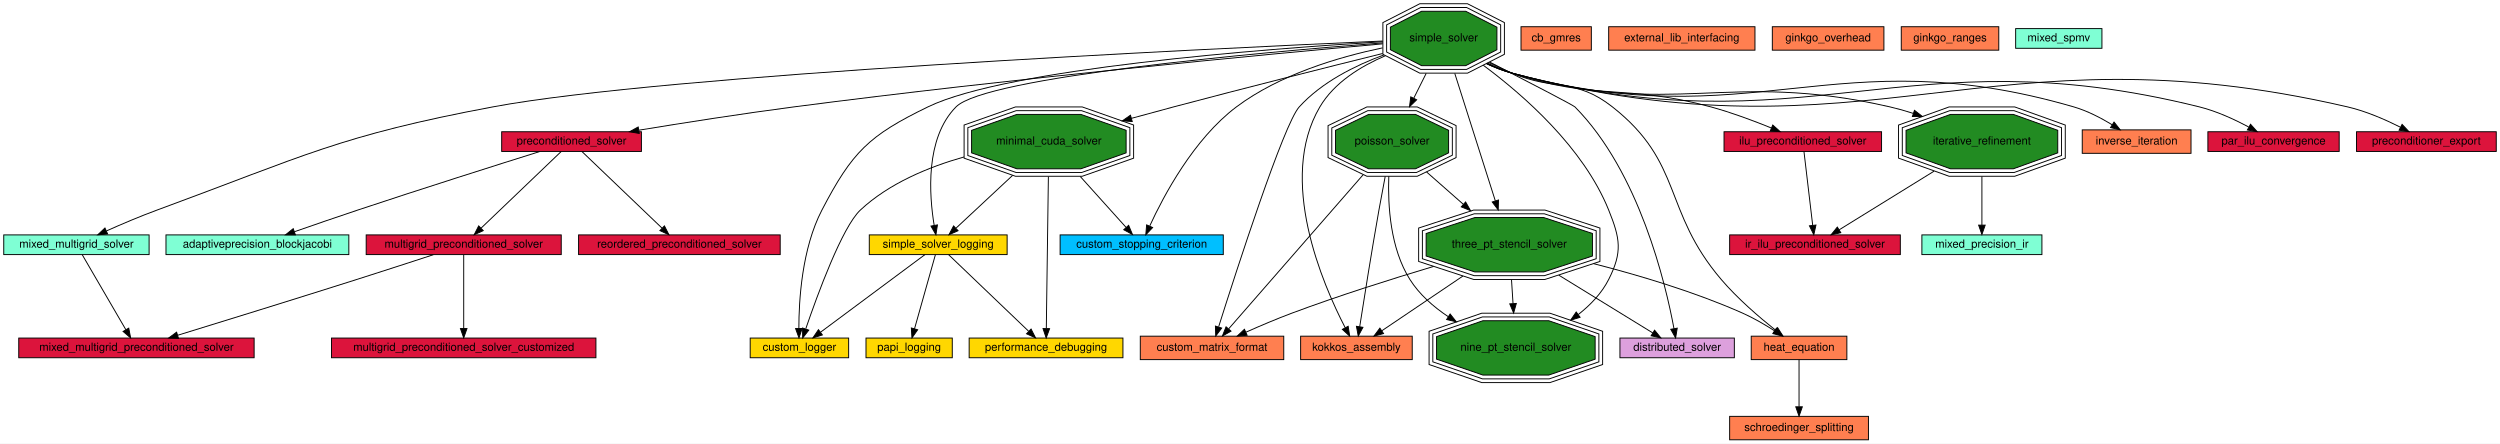
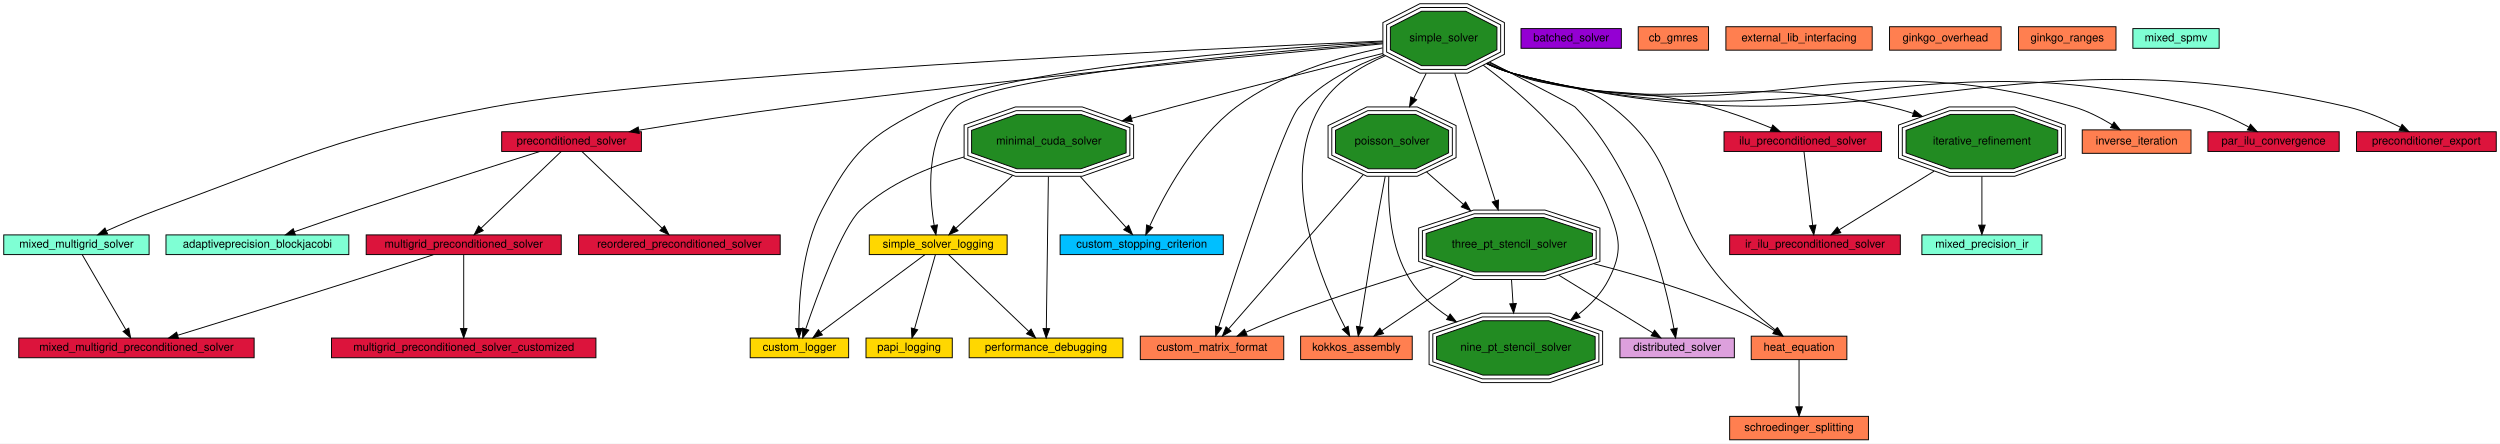
<svg xmlns="http://www.w3.org/2000/svg" xmlns:xlink="http://www.w3.org/1999/xlink" width="2666pt" height="473pt" viewBox="0.00 0.00 2666.00 473.00">
  <g id="graph0" class="graph" transform="scale(1 1) rotate(0) translate(4 469)">
    <polygon fill="#ffffff" stroke="transparent" points="-4,4 -4,-469 2662,-469 2662,4 -4,4" />
    <g id="node1" class="node">
      <g id="a_node1">
        <a xlink:href="adaptiveprecision_blockjacobi.html" target="_top" xlink:title="Use a preconditioner in Ginkgo. Solve a linear system.">
          <polygon fill="#7fffd4" stroke="#000000" points="368,-218.5 173,-218.5 173,-197.5 368,-197.5 368,-218.5" />
          <text text-anchor="middle" x="270.5" y="-204.9" font-family="Helvetica,sans-Serif" font-size="12.00" fill="#000000">adaptiveprecision_blockjacobi</text>
        </a>
      </g>
    </g>
    <g id="node2" class="node">
      <g id="a_node2">
-         <a xlink:href="cb_gmres.html" target="_top" xlink:title="Solve a linear system with CB-GMRES, both with and without compression. Benchmark the solve time and validate the result.">
-           <polygon fill="#ff7f50" stroke="#000000" points="1693,-440.5 1618,-440.5 1618,-415.5 1693,-415.5 1693,-440.5" />
-           <text text-anchor="middle" x="1655.5" y="-424.9" font-family="Helvetica,sans-Serif" font-size="12.00" fill="#000000">cb_gmres</text>
+         <a xlink:href="batched_solver.html" target="_top" xlink:title="Solve a batch of small linear systems using a batched solver.">
+           <polygon fill="#9400d3" stroke="#000000" points="1725,-438.5 1618,-438.5 1618,-417.5 1725,-417.5 1725,-438.5" />
+           <text text-anchor="middle" x="1671.5" y="-424.9" font-family="Helvetica,sans-Serif" font-size="12.00" fill="#000000">batched_solver</text>
        </a>
      </g>
    </g>
    <g id="node3" class="node">
      <g id="a_node3">
+         <a xlink:href="cb_gmres.html" target="_top" xlink:title="Solve a linear system with CB-GMRES, both with and without compression. Benchmark the solve time and validate the result.">
+           <polygon fill="#ff7f50" stroke="#000000" points="1818,-440.5 1743,-440.5 1743,-415.5 1818,-415.5 1818,-440.5" />
+           <text text-anchor="middle" x="1780.5" y="-424.9" font-family="Helvetica,sans-Serif" font-size="12.00" fill="#000000">cb_gmres</text>
+         </a>
+       </g>
+     </g>
+     <g id="node4" class="node">
+       <g id="a_node4">
        <a xlink:href="custom_logger.html" target="_top" xlink:title="Creating a custom logger with Ginkgo">
          <polygon fill="#ffd700" stroke="#000000" points="901,-108.5 796,-108.5 796,-87.5 901,-87.5 901,-108.5" />
          <text text-anchor="middle" x="848.5" y="-94.9" font-family="Helvetica,sans-Serif" font-size="12.00" fill="#000000">custom_logger</text>
        </a>
      </g>
    </g>
-     <g id="node4" class="node">
-       <g id="a_node4">
+     <g id="node5" class="node">
+       <g id="a_node5">
        <a xlink:href="custom_matrix_format.html" target="_top" xlink:title="Create a custom matrix format. Matrix free iterative solve.">
          <polygon fill="#ff7f50" stroke="#000000" points="1365,-110.5 1212,-110.5 1212,-85.5 1365,-85.5 1365,-110.5" />
          <text text-anchor="middle" x="1288.5" y="-94.9" font-family="Helvetica,sans-Serif" font-size="12.00" fill="#000000">custom_matrix_format</text>
        </a>
      </g>
    </g>
-     <g id="node5" class="node">
-       <g id="a_node5">
+     <g id="node6" class="node">
+       <g id="a_node6">
        <a xlink:href="custom_stopping_criterion.html" target="_top" xlink:title="Create a custom stopping criterion.">
          <polygon fill="#00bfff" stroke="#000000" points="1300.5,-218.5 1126.5,-218.5 1126.5,-197.5 1300.5,-197.5 1300.5,-218.5" />
          <text text-anchor="middle" x="1213.5" y="-204.9" font-family="Helvetica,sans-Serif" font-size="12.00" fill="#000000">custom_stopping_criterion</text>
        </a>
      </g>
    </g>
-     <g id="node6" class="node">
-       <g id="a_node6">
+     <g id="node7" class="node">
+       <g id="a_node7">
        <a xlink:href="distributed_solver.html" target="_top" xlink:title="Solves a distributed linear system.">
          <polygon fill="#dda0dd" stroke="#000000" points="1845.5,-108.5 1723.5,-108.5 1723.5,-87.5 1845.5,-87.5 1845.5,-108.5" />
          <text text-anchor="middle" x="1784.5" y="-94.9" font-family="Helvetica,sans-Serif" font-size="12.00" fill="#000000">distributed_solver</text>
        </a>
      </g>
    </g>
-     <g id="node7" class="node">
-       <g id="a_node7">
-         <a xlink:href="external_lib_interfacing.html" target="_top" xlink:title="Interface with an external library.">
-           <polygon fill="#ff7f50" stroke="#000000" points="1867.5,-440.5 1711.5,-440.5 1711.5,-415.5 1867.5,-415.5 1867.5,-440.5" />
-           <text text-anchor="middle" x="1789.5" y="-424.9" font-family="Helvetica,sans-Serif" font-size="12.00" fill="#000000">external_lib_interfacing</text>
-         </a>
-       </g>
-     </g>
    <g id="node8" class="node">
      <g id="a_node8">
-         <a xlink:href="ginkgo_overhead.html" target="_top" xlink:title="Measure ginkgo overhead.">
-           <polygon fill="#ff7f50" stroke="#000000" points="2005,-440.5 1886,-440.5 1886,-415.5 2005,-415.5 2005,-440.5" />
-           <text text-anchor="middle" x="1945.5" y="-424.9" font-family="Helvetica,sans-Serif" font-size="12.00" fill="#000000">ginkgo_overhead</text>
+         <a xlink:href="external_lib_interfacing.html" target="_top" xlink:title="Interface with an external library.">
+           <polygon fill="#ff7f50" stroke="#000000" points="1992.5,-440.5 1836.5,-440.5 1836.5,-415.5 1992.5,-415.5 1992.5,-440.5" />
+           <text text-anchor="middle" x="1914.5" y="-424.9" font-family="Helvetica,sans-Serif" font-size="12.00" fill="#000000">external_lib_interfacing</text>
        </a>
      </g>
    </g>
    <g id="node9" class="node">
      <g id="a_node9">
-         <a xlink:href="ginkgo_ranges.html" target="_top" xlink:title="Use the ranges concept in ginkgo.">
-           <polygon fill="#ff7f50" stroke="#000000" points="2127.5,-440.5 2023.5,-440.5 2023.5,-415.5 2127.5,-415.5 2127.5,-440.5" />
-           <text text-anchor="middle" x="2075.5" y="-424.9" font-family="Helvetica,sans-Serif" font-size="12.00" fill="#000000">ginkgo_ranges</text>
+         <a xlink:href="ginkgo_overhead.html" target="_top" xlink:title="Measure ginkgo overhead.">
+           <polygon fill="#ff7f50" stroke="#000000" points="2130,-440.5 2011,-440.5 2011,-415.5 2130,-415.5 2130,-440.5" />
+           <text text-anchor="middle" x="2070.5" y="-424.9" font-family="Helvetica,sans-Serif" font-size="12.00" fill="#000000">ginkgo_overhead</text>
        </a>
      </g>
    </g>
    <g id="node10" class="node">
      <g id="a_node10">
+         <a xlink:href="ginkgo_ranges.html" target="_top" xlink:title="Use the ranges concept in ginkgo.">
+           <polygon fill="#ff7f50" stroke="#000000" points="2252.5,-440.5 2148.5,-440.5 2148.5,-415.5 2252.5,-415.5 2252.5,-440.5" />
+           <text text-anchor="middle" x="2200.5" y="-424.9" font-family="Helvetica,sans-Serif" font-size="12.00" fill="#000000">ginkgo_ranges</text>
+         </a>
+       </g>
+     </g>
+     <g id="node11" class="node">
+       <g id="a_node11">
        <a xlink:href="heat_equation.html" target="_top" xlink:title="Assemble a 2D finite difference matrix. Use it to build an implicit Euler integrator.">
          <polygon fill="#ff7f50" stroke="#000000" points="1965.5,-110.5 1863.5,-110.5 1863.5,-85.5 1965.5,-85.5 1965.5,-110.5" />
          <text text-anchor="middle" x="1914.5" y="-94.9" font-family="Helvetica,sans-Serif" font-size="12.00" fill="#000000">heat_equation</text>
        </a>
      </g>
    </g>
-     <g id="node31" class="node">
-       <g id="a_node31">
+     <g id="node32" class="node">
+       <g id="a_node32">
        <a xlink:href="schroedinger_splitting.html" target="_top" xlink:title="Build an FFT and iFFT LinOp. Use them to implement a splitting method to solve the Schroedinger equation.">
          <polygon fill="#ff7f50" stroke="#000000" points="1988.5,-25 1840.5,-25 1840.5,0 1988.5,0 1988.5,-25" />
          <text text-anchor="middle" x="1914.5" y="-9.4" font-family="Helvetica,sans-Serif" font-size="12.00" fill="#000000">schroedinger_splitting</text>
        </a>
      </g>
    </g>
    <g id="edge40" class="edge">
      <path fill="none" stroke="#000000" d="M1914.5,-85.384C1914.5,-72.25 1914.5,-51.395 1914.5,-35.351" />
      <polygon fill="#000000" stroke="#000000" points="1918,-35.167 1914.5,-25.168 1911,-35.168 1918,-35.167" />
    </g>
-     <g id="node11" class="node">
-       <g id="a_node11">
+     <g id="node12" class="node">
+       <g id="a_node12">
        <a xlink:href="ilu_preconditioned_solver.html" target="_top" xlink:title="Generate an incomplete factorization. ">
          <polygon fill="#dc143c" stroke="#000000" points="2002.5,-328.5 1834.5,-328.5 1834.5,-307.5 2002.5,-307.5 2002.5,-328.5" />
          <text text-anchor="middle" x="1918.5" y="-314.9" font-family="Helvetica,sans-Serif" font-size="12.00" fill="#000000">ilu_preconditioned_solver</text>
        </a>
      </g>
    </g>
-     <g id="node13" class="node">
-       <g id="a_node13">
+     <g id="node14" class="node">
+       <g id="a_node14">
        <a xlink:href="ir_ilu_preconditioned_solver.html" target="_top" xlink:title="Generate an incomplete factorization.">
          <polygon fill="#dc143c" stroke="#000000" points="2022.5,-218.5 1840.5,-218.5 1840.5,-197.5 2022.5,-197.5 2022.5,-218.5" />
          <text text-anchor="middle" x="1931.5" y="-204.9" font-family="Helvetica,sans-Serif" font-size="12.00" fill="#000000">ir_ilu_preconditioned_solver</text>
        </a>
      </g>
    </g>
    <g id="edge16" class="edge">
      <path fill="none" stroke="#000000" d="M1919.746,-307.453C1921.886,-289.348 1926.294,-252.05 1929.062,-228.629" />
      <polygon fill="#000000" stroke="#000000" points="1932.54,-229.019 1930.238,-218.677 1925.589,-228.197 1932.54,-229.019" />
    </g>
-     <g id="node12" class="node">
-       <g id="a_node12">
+     <g id="node13" class="node">
+       <g id="a_node13">
        <a xlink:href="inverse_iteration.html" target="_top" xlink:title="Compute eigenvalues with inverse iteration method.">
          <polygon fill="#ff7f50" stroke="#000000" points="2332.5,-330.5 2216.5,-330.5 2216.5,-305.5 2332.5,-305.5 2332.5,-330.5" />
          <text text-anchor="middle" x="2274.5" y="-314.9" font-family="Helvetica,sans-Serif" font-size="12.00" fill="#000000">inverse_iteration</text>
        </a>
      </g>
    </g>
-     <g id="node14" class="node">
-       <g id="a_node14">
+     <g id="node15" class="node">
+       <g id="a_node15">
        <a xlink:href="iterative_refinement.html" target="_top" xlink:title="Use an iterative refinement method in Ginkgo. Solve a linear system.">
          <polygon fill="#228b22" stroke="#000000" points="2190.386,-305.988 2190.386,-330.012 2143.004,-347 2075.996,-347 2028.614,-330.012 2028.614,-305.988 2075.996,-289 2143.004,-289 2190.386,-305.988" />
          <polygon fill="none" stroke="#000000" points="2194.395,-303.175 2194.395,-332.825 2143.702,-351 2075.298,-351 2024.605,-332.825 2024.605,-303.175 2075.298,-285 2143.702,-285 2194.395,-303.175" />
          <polygon fill="none" stroke="#000000" points="2198.404,-300.362 2198.404,-335.638 2144.401,-355 2074.599,-355 2020.596,-335.638 2020.596,-300.362 2074.599,-281 2144.401,-281 2198.404,-300.362" />
          <text text-anchor="middle" x="2109.5" y="-314.9" font-family="Helvetica,sans-Serif" font-size="12.00" fill="#000000">iterative_refinement</text>
        </a>
      </g>
    </g>
    <g id="edge17" class="edge">
      <path fill="none" stroke="#000000" d="M2058.492,-286.478C2025.409,-266.034 1983.705,-240.261 1957.311,-223.951" />
      <polygon fill="#000000" stroke="#000000" points="1959,-220.88 1948.653,-218.6 1955.32,-226.835 1959,-220.88" />
    </g>
-     <g id="node19" class="node">
-       <g id="a_node19">
+     <g id="node20" class="node">
+       <g id="a_node20">
        <a xlink:href="mixed_precision_ir.html" target="_top" xlink:title="Manually implement a Mixed Precision Iterative Refinement (MPIR) method in Ginkgo. Solve a linear system.">
          <polygon fill="#7fffd4" stroke="#000000" points="2173.5,-218.5 2045.5,-218.5 2045.5,-197.5 2173.5,-197.5 2173.5,-218.5" />
          <text text-anchor="middle" x="2109.5" y="-204.9" font-family="Helvetica,sans-Serif" font-size="12.00" fill="#000000">mixed_precision_ir</text>
        </a>
      </g>
    </g>
    <g id="edge26" class="edge">
      <path fill="none" stroke="#000000" d="M2109.5,-280.759C2109.5,-263.475 2109.5,-243.569 2109.5,-228.952" />
      <polygon fill="#000000" stroke="#000000" points="2113,-228.937 2109.5,-218.937 2106,-228.937 2113,-228.937" />
    </g>
-     <g id="node15" class="node">
-       <g id="a_node15">
+     <g id="node16" class="node">
+       <g id="a_node16">
        <a xlink:href="kokkos_assembly.html" target="_top" xlink:title="Assembles a CSR matrix with Kokkos API.">
          <polygon fill="#ff7f50" stroke="#000000" points="1502,-110.5 1383,-110.5 1383,-85.5 1502,-85.5 1502,-110.5" />
          <text text-anchor="middle" x="1442.5" y="-94.9" font-family="Helvetica,sans-Serif" font-size="12.00" fill="#000000">kokkos_assembly</text>
        </a>
      </g>
    </g>
-     <g id="node16" class="node">
-       <g id="a_node16">
+     <g id="node17" class="node">
+       <g id="a_node17">
        <a xlink:href="minimal_cuda_solver.html" target="_top" xlink:title="Use the CUDA executor. Solve a linear system.">
          <polygon fill="#228b22" stroke="#000000" points="1196.892,-305.988 1196.892,-330.012 1148.628,-347 1080.372,-347 1032.108,-330.012 1032.108,-305.988 1080.372,-289 1148.628,-289 1196.892,-305.988" />
          <polygon fill="none" stroke="#000000" points="1200.89,-303.155 1200.89,-332.845 1149.311,-351 1079.689,-351 1028.11,-332.845 1028.11,-303.155 1079.689,-285 1149.311,-285 1200.89,-303.155" />
          <polygon fill="none" stroke="#000000" points="1204.887,-300.321 1204.887,-335.679 1149.993,-355 1079.007,-355 1024.113,-335.679 1024.113,-300.321 1079.007,-281 1149.993,-281 1204.887,-300.321" />
          <text text-anchor="middle" x="1114.5" y="-314.9" font-family="Helvetica,sans-Serif" font-size="12.00" fill="#000000">minimal_cuda_solver</text>
        </a>
      </g>
    </g>
    <g id="edge4" class="edge">
      <path fill="none" stroke="#000000" d="M1024.096,-301.637C986.155,-290.907 943.884,-273.387 913.5,-245 894.097,-226.873 867.62,-154.457 855.31,-118.488" />
      <polygon fill="#000000" stroke="#000000" points="858.485,-116.949 851.968,-108.596 851.853,-119.19 858.485,-116.949" />
    </g>
    <g id="edge9" class="edge">
      <path fill="none" stroke="#000000" d="M1148.017,-280.759C1164.488,-262.458 1183.603,-241.218 1196.914,-226.429" />
      <polygon fill="#000000" stroke="#000000" points="1199.569,-228.711 1203.657,-218.937 1194.366,-224.028 1199.569,-228.711" />
    </g>
-     <g id="node26" class="node">
-       <g id="a_node26">
+     <g id="node27" class="node">
+       <g id="a_node27">
        <a xlink:href="performance_debugging.html" target="_top" xlink:title="Logging to debug performance within Ginkgo.">
          <polygon fill="#ffd700" stroke="#000000" points="1193.5,-108.5 1029.5,-108.5 1029.5,-87.5 1193.5,-87.5 1193.5,-108.5" />
          <text text-anchor="middle" x="1111.5" y="-94.9" font-family="Helvetica,sans-Serif" font-size="12.00" fill="#000000">performance_debugging</text>
        </a>
      </g>
    </g>
    <g id="edge35" class="edge">
      <path fill="none" stroke="#000000" d="M1113.991,-280.68C1113.355,-234.018 1112.288,-155.775 1111.782,-118.694" />
      <polygon fill="#000000" stroke="#000000" points="1115.281,-118.539 1111.644,-108.588 1108.281,-118.635 1115.281,-118.539" />
    </g>
-     <g id="node33" class="node">
-       <g id="a_node33">
+     <g id="node34" class="node">
+       <g id="a_node34">
        <a xlink:href="simple_solver_logging.html" target="_top" xlink:title="Logging within Ginkgo.">
          <polygon fill="#ffd700" stroke="#000000" points="1070,-218.5 923,-218.5 923,-197.5 1070,-197.5 1070,-218.5" />
          <text text-anchor="middle" x="996.5" y="-204.9" font-family="Helvetica,sans-Serif" font-size="12.00" fill="#000000">simple_solver_logging</text>
        </a>
      </g>
    </g>
    <g id="edge42" class="edge">
      <path fill="none" stroke="#000000" d="M1075.862,-281.982C1055.715,-263.2 1031.957,-241.053 1015.721,-225.918" />
      <polygon fill="#000000" stroke="#000000" points="1017.677,-222.956 1007.975,-218.697 1012.903,-228.076 1017.677,-222.956" />
    </g>
-     <g id="node17" class="node">
-       <g id="a_node17">
+     <g id="node18" class="node">
+       <g id="a_node18">
        <a xlink:href="mixed_multigrid_preconditioned_solver.html" target="_top" xlink:title="Use a preconditioner in Ginkgo. Solve a linear system.">
          <polygon fill="#dc143c" stroke="#000000" points="267,-108.5 16,-108.5 16,-87.5 267,-87.5 267,-108.5" />
          <text text-anchor="middle" x="141.5" y="-94.9" font-family="Helvetica,sans-Serif" font-size="12.00" fill="#000000">mixed_multigrid_preconditioned_solver</text>
        </a>
      </g>
    </g>
-     <g id="node18" class="node">
-       <g id="a_node18">
+     <g id="node19" class="node">
+       <g id="a_node19">
        <a xlink:href="mixed_multigrid_solver.html" target="_top" xlink:title="Use Multigrid in Ginkgo. Solve a linear system.">
          <polygon fill="#7fffd4" stroke="#000000" points="155,-218.5 0,-218.5 0,-197.5 155,-197.5 155,-218.5" />
          <text text-anchor="middle" x="77.5" y="-204.9" font-family="Helvetica,sans-Serif" font-size="12.00" fill="#000000">mixed_multigrid_solver</text>
        </a>
      </g>
    </g>
    <g id="edge24" class="edge">
      <path fill="none" stroke="#000000" d="M83.637,-197.453C94.361,-179.021 116.66,-140.693 130.23,-117.371" />
      <polygon fill="#000000" stroke="#000000" points="133.284,-119.081 135.288,-108.677 127.234,-115.56 133.284,-119.081" />
    </g>
-     <g id="node20" class="node">
-       <g id="a_node20">
-         <a xlink:href="mixed_spmv.html" target="_top" xlink:title="Mixed precision apply. Read a matrix from a file and generate right hand side randomly.">
-           <polygon fill="#7fffd4" stroke="#000000" points="2237.5,-438.5 2145.5,-438.5 2145.5,-417.5 2237.5,-417.5 2237.5,-438.5" />
-           <text text-anchor="middle" x="2191.5" y="-424.9" font-family="Helvetica,sans-Serif" font-size="12.00" fill="#000000">mixed_spmv</text>
-         </a>
-       </g>
-     </g>
    <g id="node21" class="node">
      <g id="a_node21">
+         <a xlink:href="mixed_spmv.html" target="_top" xlink:title="Mixed precision apply. Read a matrix from a file and generate right hand side randomly.">
+           <polygon fill="#7fffd4" stroke="#000000" points="2362.5,-438.5 2270.5,-438.5 2270.5,-417.5 2362.5,-417.5 2362.5,-438.5" />
+           <text text-anchor="middle" x="2316.5" y="-424.9" font-family="Helvetica,sans-Serif" font-size="12.00" fill="#000000">mixed_spmv</text>
+         </a>
+       </g>
+     </g>
+     <g id="node22" class="node">
+       <g id="a_node22">
        <a xlink:href="multigrid_preconditioned_solver.html" target="_top" xlink:title="Use a preconditioner in Ginkgo. Solve a linear system.">
          <polygon fill="#dc143c" stroke="#000000" points="594.5,-218.5 386.5,-218.5 386.5,-197.5 594.5,-197.5 594.5,-218.5" />
          <text text-anchor="middle" x="490.5" y="-204.9" font-family="Helvetica,sans-Serif" font-size="12.00" fill="#000000">multigrid_preconditioned_solver</text>
        </a>
      </g>
    </g>
    <g id="edge23" class="edge">
      <path fill="none" stroke="#000000" d="M458.103,-197.365C435.306,-189.911 404.066,-179.755 376.5,-171 309.976,-149.873 232.648,-125.98 185.401,-111.456" />
      <polygon fill="#000000" stroke="#000000" points="186.378,-108.094 175.791,-108.503 184.322,-114.786 186.378,-108.094" />
    </g>
-     <g id="node22" class="node">
-       <g id="a_node22">
+     <g id="node23" class="node">
+       <g id="a_node23">
        <a xlink:href="multigrid_preconditioned_solver_customized.html" target="_top" xlink:title="Use a preconditioner in Ginkgo. Solve a linear system.">
          <polygon fill="#dc143c" stroke="#000000" points="631.5,-108.5 349.5,-108.5 349.5,-87.5 631.5,-87.5 631.5,-108.5" />
          <text text-anchor="middle" x="490.5" y="-94.9" font-family="Helvetica,sans-Serif" font-size="12.00" fill="#000000">multigrid_preconditioned_solver_customized</text>
        </a>
      </g>
    </g>
    <g id="edge28" class="edge">
      <path fill="none" stroke="#000000" d="M490.5,-197.453C490.5,-179.43 490.5,-142.387 490.5,-118.948" />
      <polygon fill="#000000" stroke="#000000" points="494,-118.677 490.5,-108.677 487,-118.677 494,-118.677" />
    </g>
-     <g id="node23" class="node">
-       <g id="a_node23">
+     <g id="node24" class="node">
+       <g id="a_node24">
        <a xlink:href="nine_pt_stencil_solver.html" target="_top" xlink:title="Use array views to generate a nine point 2D stencil matrix. Solve a linear system.">
          <polygon fill="#228b22" stroke="#000000" points="1697.053,-85.988 1697.053,-110.012 1647.523,-127 1577.477,-127 1527.947,-110.012 1527.947,-85.988 1577.477,-69 1647.523,-69 1697.053,-85.988" />
          <polygon fill="none" stroke="#000000" points="1701.042,-83.129 1701.042,-112.871 1648.186,-131 1576.814,-131 1523.958,-112.871 1523.958,-83.129 1576.814,-65 1648.186,-65 1701.042,-83.129" />
          <polygon fill="none" stroke="#000000" points="1705.032,-80.269 1705.032,-115.731 1648.85,-135 1576.15,-135 1519.968,-115.731 1519.968,-80.269 1576.15,-61 1648.85,-61 1705.032,-80.269" />
          <text text-anchor="middle" x="1612.5" y="-94.9" font-family="Helvetica,sans-Serif" font-size="12.00" fill="#000000">nine_pt_stencil_solver</text>
        </a>
      </g>
    </g>
-     <g id="node24" class="node">
-       <g id="a_node24">
+     <g id="node25" class="node">
+       <g id="a_node25">
        <a xlink:href="papi_logging.html" target="_top" xlink:title="Logging with PAPI.">
          <polygon fill="#ffd700" stroke="#000000" points="1011.5,-108.5 919.5,-108.5 919.5,-87.5 1011.5,-87.5 1011.5,-108.5" />
          <text text-anchor="middle" x="965.5" y="-94.9" font-family="Helvetica,sans-Serif" font-size="12.00" fill="#000000">papi_logging</text>
        </a>
      </g>
    </g>
-     <g id="node25" class="node">
-       <g id="a_node25">
+     <g id="node26" class="node">
+       <g id="a_node26">
        <a xlink:href="par_ilu_convergence.html" target="_top" xlink:title="Compute runtimes and residuals for different ParILU(T)/IC(T) iteration counts.">
          <polygon fill="#dc143c" stroke="#000000" points="2490.5,-328.5 2350.5,-328.5 2350.5,-307.5 2490.5,-307.5 2490.5,-328.5" />
          <text text-anchor="middle" x="2420.5" y="-314.9" font-family="Helvetica,sans-Serif" font-size="12.00" fill="#000000">par_ilu_convergence</text>
        </a>
      </g>
    </g>
-     <g id="node27" class="node">
-       <g id="a_node27">
+     <g id="node28" class="node">
+       <g id="a_node28">
        <a xlink:href="poisson_solver.html" target="_top" xlink:title="Solve the poisson problem. Generate the matrix within Ginkgo.">
          <polygon fill="#228b22" stroke="#000000" points="1540.776,-305.988 1540.776,-330.012 1505.467,-347 1455.533,-347 1420.224,-330.012 1420.224,-305.988 1455.533,-289 1505.467,-289 1540.776,-305.988" />
          <polygon fill="none" stroke="#000000" points="1544.77,-303.471 1544.77,-332.529 1506.377,-351 1454.623,-351 1416.23,-332.529 1416.23,-303.471 1454.623,-285 1506.377,-285 1544.77,-303.471" />
          <polygon fill="none" stroke="#000000" points="1548.763,-300.955 1548.763,-335.045 1507.286,-355 1453.714,-355 1412.237,-335.045 1412.237,-300.955 1453.714,-281 1507.286,-281 1548.763,-300.955" />
          <text text-anchor="middle" x="1480.5" y="-314.9" font-family="Helvetica,sans-Serif" font-size="12.00" fill="#000000">poisson_solver</text>
        </a>
      </g>
    </g>
    <g id="edge6" class="edge">
      <path fill="none" stroke="#000000" d="M1449.652,-282.653C1409.049,-236.129 1339.006,-155.871 1306.295,-118.39" />
      <polygon fill="#000000" stroke="#000000" points="1308.755,-115.886 1299.543,-110.653 1303.481,-120.489 1308.755,-115.886" />
    </g>
    <g id="edge20" class="edge">
      <path fill="none" stroke="#000000" d="M1473.179,-280.9C1470.966,-269.405 1468.575,-256.69 1466.5,-245 1458.686,-200.976 1450.479,-149.36 1445.974,-120.492" />
      <polygon fill="#000000" stroke="#000000" points="1449.432,-119.948 1444.438,-110.605 1442.515,-121.024 1449.432,-119.948" />
    </g>
    <g id="edge31" class="edge">
      <path fill="none" stroke="#000000" d="M1477.014,-280.996C1475.861,-249.401 1478.696,-203.971 1499.5,-171 1509.543,-155.084 1524.458,-141.955 1540.185,-131.435" />
      <polygon fill="#000000" stroke="#000000" points="1542.409,-134.17 1548.979,-125.859 1538.66,-128.258 1542.409,-134.17" />
    </g>
-     <g id="node34" class="node">
-       <g id="a_node34">
+     <g id="node35" class="node">
+       <g id="a_node35">
        <a xlink:href="three_pt_stencil_solver.html" target="_top" xlink:title="Use array views to generate stencil matrix. Solve a linear system.">
          <polygon fill="#228b22" stroke="#000000" points="1694.174,-195.988 1694.174,-220.012 1642.23,-237 1568.77,-237 1516.826,-220.012 1516.826,-195.988 1568.77,-179 1642.23,-179 1694.174,-195.988" />
          <polygon fill="none" stroke="#000000" points="1698.167,-193.086 1698.167,-222.914 1642.865,-241 1568.135,-241 1512.833,-222.914 1512.833,-193.086 1568.135,-175 1642.865,-175 1698.167,-193.086" />
          <polygon fill="none" stroke="#000000" points="1702.16,-190.184 1702.16,-225.816 1643.501,-245 1567.499,-245 1508.84,-225.816 1508.84,-190.184 1567.499,-171 1643.501,-171 1702.16,-190.184" />
          <text text-anchor="middle" x="1605.5" y="-204.9" font-family="Helvetica,sans-Serif" font-size="12.00" fill="#000000">three_pt_stencil_solver</text>
        </a>
      </g>
    </g>
    <g id="edge44" class="edge">
      <path fill="none" stroke="#000000" d="M1517.328,-285.591C1529.609,-274.784 1543.49,-262.568 1556.544,-251.081" />
      <polygon fill="#000000" stroke="#000000" points="1558.921,-253.652 1564.116,-244.418 1554.296,-248.397 1558.921,-253.652" />
    </g>
-     <g id="node28" class="node">
-       <g id="a_node28">
+     <g id="node29" class="node">
+       <g id="a_node29">
        <a xlink:href="preconditioned_solver.html" target="_top" xlink:title="Use a preconditioner in Ginkgo. Solve a linear system.">
          <polygon fill="#dc143c" stroke="#000000" points="680,-328.5 531,-328.5 531,-307.5 680,-307.5 680,-328.5" />
          <text text-anchor="middle" x="605.5" y="-314.9" font-family="Helvetica,sans-Serif" font-size="12.00" fill="#000000">preconditioned_solver</text>
        </a>
      </g>
    </g>
    <g id="edge1" class="edge">
      <path fill="none" stroke="#000000" d="M571.812,-307.481C527.251,-293.506 446.313,-267.91 377.5,-245 355.063,-237.53 330.082,-228.909 309.904,-221.869" />
      <polygon fill="#000000" stroke="#000000" points="311.011,-218.548 300.416,-218.552 308.701,-225.156 311.011,-218.548" />
    </g>
    <g id="edge27" class="edge">
      <path fill="none" stroke="#000000" d="M594.473,-307.453C574.775,-288.611 533.343,-248.98 509.15,-225.839" />
      <polygon fill="#000000" stroke="#000000" points="511.308,-223.06 501.662,-218.677 506.469,-228.119 511.308,-223.06" />
    </g>
-     <g id="node30" class="node">
-       <g id="a_node30">
+     <g id="node31" class="node">
+       <g id="a_node31">
        <a xlink:href="reordered_preconditioned_solver.html" target="_top" xlink:title="Use a reordering in Ginkgo. Solve a reordered linear system with a preconditioner.">
          <polygon fill="#dc143c" stroke="#000000" points="828,-218.5 613,-218.5 613,-197.5 828,-197.5 828,-218.5" />
          <text text-anchor="middle" x="720.5" y="-204.9" font-family="Helvetica,sans-Serif" font-size="12.00" fill="#000000">reordered_preconditioned_solver</text>
        </a>
      </g>
    </g>
    <g id="edge39" class="edge">
      <path fill="none" stroke="#000000" d="M616.527,-307.453C636.225,-288.611 677.657,-248.98 701.85,-225.839" />
      <polygon fill="#000000" stroke="#000000" points="704.531,-228.119 709.338,-218.677 699.692,-223.06 704.531,-228.119" />
    </g>
-     <g id="node29" class="node">
-       <g id="a_node29">
+     <g id="node30" class="node">
+       <g id="a_node30">
        <a xlink:href="preconditioner_export.html" target="_top" xlink:title="Generate and store different preconditioners on the disk.">
          <polygon fill="#dc143c" stroke="#000000" points="2658,-328.5 2509,-328.5 2509,-307.5 2658,-307.5 2658,-328.5" />
          <text text-anchor="middle" x="2583.5" y="-314.9" font-family="Helvetica,sans-Serif" font-size="12.00" fill="#000000">preconditioner_export</text>
        </a>
      </g>
    </g>
-     <g id="node32" class="node">
-       <g id="a_node32">
+     <g id="node33" class="node">
+       <g id="a_node33">
        <a xlink:href="simple_solver.html" target="_top" xlink:title="Solve a simple linear system with CG. Read a matrix and right hand side from a file.">
          <polygon fill="#228b22" stroke="#000000" points="1592.308,-415.988 1592.308,-440.012 1559.031,-457 1511.969,-457 1478.692,-440.012 1478.692,-415.988 1511.969,-399 1559.031,-399 1592.308,-415.988" />
          <polygon fill="none" stroke="#000000" points="1596.302,-413.537 1596.302,-442.463 1559.99,-461 1511.01,-461 1474.698,-442.463 1474.698,-413.537 1511.01,-395 1559.99,-395 1596.302,-413.537" />
          <polygon fill="none" stroke="#000000" points="1600.295,-411.086 1600.295,-444.914 1560.949,-465 1510.051,-465 1470.705,-444.914 1470.705,-411.086 1510.051,-391 1560.949,-391 1600.295,-411.086" />
          <text text-anchor="middle" x="1535.5" y="-424.9" font-family="Helvetica,sans-Serif" font-size="12.00" fill="#000000">simple_solver</text>
        </a>
      </g>
    </g>
    <g id="edge2" class="edge">
      <path fill="none" stroke="#000000" d="M1470.603,-424.498C1344.177,-416.848 1069.878,-395.962 985.5,-355 922.449,-324.391 904.887,-307.157 872.5,-245 851.097,-203.924 847.895,-148.364 847.903,-118.698" />
      <polygon fill="#000000" stroke="#000000" points="851.403,-118.724 848.031,-108.679 844.403,-118.633 851.403,-118.724" />
    </g>
    <g id="edge5" class="edge">
      <path fill="none" stroke="#000000" d="M1471.894,-410.471C1441.005,-399.105 1405.479,-381.385 1381.5,-355 1364.976,-336.819 1314.319,-179.845 1295.572,-120.551" />
      <polygon fill="#000000" stroke="#000000" points="1298.803,-119.157 1292.459,-110.672 1292.127,-121.261 1298.803,-119.157" />
    </g>
    <g id="edge8" class="edge">
      <path fill="none" stroke="#000000" d="M1470.356,-417.957C1423.366,-408.139 1360.388,-389.446 1314.5,-355 1268.89,-320.763 1236.63,-259.701 1222.119,-228.134" />
      <polygon fill="#000000" stroke="#000000" points="1225.154,-226.348 1217.884,-218.641 1218.761,-229.199 1225.154,-226.348" />
    </g>
    <g id="edge10" class="edge">
      <path fill="none" stroke="#000000" d="M1584.746,-402.762C1624.333,-382.406 1673.662,-356.856 1675.5,-355 1744.168,-285.659 1772.248,-166.402 1781.107,-118.651" />
      <polygon fill="#000000" stroke="#000000" points="1784.589,-119.063 1782.878,-108.608 1777.695,-117.848 1784.589,-119.063" />
    </g>
    <g id="edge12" class="edge">
      <path fill="none" stroke="#000000" d="M1583.731,-402.325C1591.904,-398.331 1600.375,-394.405 1608.5,-391 1654.776,-371.607 1676.061,-386.017 1715.5,-355 1791.488,-295.239 1768.783,-244.567 1831.5,-171 1848.832,-150.669 1871.86,-130.862 1889.263,-117.021" />
      <polygon fill="#000000" stroke="#000000" points="1891.585,-119.648 1897.304,-110.73 1887.271,-114.135 1891.585,-119.648" />
    </g>
    <g id="edge14" class="edge">
      <path fill="none" stroke="#000000" d="M1582.125,-401.777C1590.706,-397.703 1599.729,-393.893 1608.5,-391 1699.26,-361.058 1728.255,-379.995 1820.5,-355 1842.473,-349.046 1866.389,-340.068 1885.095,-332.447" />
      <polygon fill="#000000" stroke="#000000" points="1886.464,-335.668 1894.364,-328.609 1883.785,-329.201 1886.464,-335.668" />
    </g>
    <g id="edge15" class="edge">
      <path fill="none" stroke="#000000" d="M1581.488,-401.162C1590.212,-397.099 1599.449,-393.452 1608.5,-391 1865.923,-321.259 1951.354,-429.293 2207.5,-355 2221.839,-350.841 2236.498,-343.205 2248.434,-335.946" />
      <polygon fill="#000000" stroke="#000000" points="2250.405,-338.84 2256.979,-330.532 2246.659,-332.927 2250.405,-338.84" />
    </g>
    <g id="edge18" class="edge">
      <path fill="none" stroke="#000000" d="M1581.548,-401.379C1590.267,-397.294 1599.485,-393.584 1608.5,-391 1781.366,-341.46 1836.21,-395.129 2011.5,-355 2019.655,-353.133 2028.043,-350.743 2036.318,-348.077" />
      <polygon fill="#000000" stroke="#000000" points="2037.595,-351.34 2045.958,-344.836 2035.364,-344.705 2037.595,-351.34" />
    </g>
    <g id="edge19" class="edge">
      <path fill="none" stroke="#000000" d="M1473.402,-409.567C1446.989,-398.307 1418.798,-380.941 1403.5,-355 1358.022,-277.88 1406.453,-165.946 1430.554,-119.472" />
      <polygon fill="#000000" stroke="#000000" points="1433.675,-121.056 1435.285,-110.584 1427.496,-117.767 1433.675,-121.056" />
    </g>
    <g id="edge22" class="edge">
      <path fill="none" stroke="#000000" d="M1470.478,-411.974C1412.034,-397.46 1323.896,-375.306 1247.5,-355 1232.964,-351.137 1217.563,-346.944 1202.594,-342.815" />
      <polygon fill="#000000" stroke="#000000" points="1203.404,-339.408 1192.833,-340.116 1201.538,-346.155 1203.404,-339.408" />
    </g>
    <g id="edge25" class="edge">
      <path fill="none" stroke="#000000" d="M1470.521,-425.246C1276.721,-416.73 704.853,-389.31 521.5,-355 357.887,-324.384 319.735,-302.42 163.5,-245 145.434,-238.36 125.679,-229.946 109.664,-222.82" />
      <polygon fill="#000000" stroke="#000000" points="110.78,-219.484 100.224,-218.576 107.91,-225.869 110.78,-219.484" />
    </g>
    <g id="edge29" class="edge">
      <path fill="none" stroke="#000000" d="M1577.676,-399.48C1620.641,-367.612 1684.653,-311.646 1711.5,-245 1723.789,-214.493 1726.328,-200.357 1711.5,-171 1704.085,-156.32 1692.172,-143.865 1679.137,-133.626" />
      <polygon fill="#000000" stroke="#000000" points="1681.028,-130.671 1670.907,-127.537 1676.864,-136.299 1681.028,-130.671" />
    </g>
    <g id="edge33" class="edge">
      <path fill="none" stroke="#000000" d="M1581.07,-401.265C1589.912,-397.136 1599.298,-393.439 1608.5,-391 1923.784,-307.434 2024.955,-433.654 2341.5,-355 2359.827,-350.446 2379.042,-341.551 2393.933,-333.624" />
      <polygon fill="#000000" stroke="#000000" points="2395.968,-336.498 2403.041,-328.609 2392.593,-330.366 2395.968,-336.498" />
    </g>
    <g id="edge36" class="edge">
      <path fill="none" stroke="#000000" d="M1516.88,-390.759C1512.624,-382.247 1508.05,-373.1 1503.631,-364.262" />
      <polygon fill="#000000" stroke="#000000" points="1506.704,-362.582 1499.101,-355.203 1500.443,-365.712 1506.704,-362.582" />
    </g>
    <g id="edge37" class="edge">
      <path fill="none" stroke="#000000" d="M1470.404,-422.236C1347.473,-411.108 1072.821,-385.091 842.5,-355 786.91,-347.737 724.247,-337.881 677.322,-330.168" />
      <polygon fill="#000000" stroke="#000000" points="677.693,-326.682 667.256,-328.506 676.553,-333.588 677.693,-326.682" />
    </g>
    <g id="edge38" class="edge">
      <path fill="none" stroke="#000000" d="M1581.053,-401.199C1589.897,-397.077 1599.287,-393.399 1608.5,-391 1992.033,-291.126 2113.402,-444.443 2499.5,-355 2519.041,-350.473 2539.674,-341.452 2555.601,-333.452" />
      <polygon fill="#000000" stroke="#000000" points="2557.591,-336.362 2564.857,-328.651 2554.369,-330.148 2557.591,-336.362" />
    </g>
    <g id="edge41" class="edge">
      <path fill="none" stroke="#000000" d="M1470.653,-423.261C1338.355,-412.976 1047.093,-386.941 1015.5,-355 982.315,-321.45 986.923,-260.537 992.208,-228.677" />
      <polygon fill="#000000" stroke="#000000" points="995.674,-229.181 994.045,-218.712 988.79,-227.912 995.674,-229.181" />
    </g>
    <g id="edge43" class="edge">
      <path fill="none" stroke="#000000" d="M1547.374,-390.68C1559.302,-353.193 1577.716,-295.322 1590.613,-254.787" />
      <polygon fill="#000000" stroke="#000000" points="1593.987,-255.726 1593.684,-245.135 1587.317,-253.603 1593.987,-255.726" />
    </g>
    <g id="edge3" class="edge">
      <path fill="none" stroke="#000000" d="M982.309,-197.453C956.518,-178.283 901.774,-137.595 870.897,-114.647" />
      <polygon fill="#000000" stroke="#000000" points="872.979,-111.833 862.865,-108.677 868.803,-117.451 872.979,-111.833" />
    </g>
    <g id="edge32" class="edge">
      <path fill="none" stroke="#000000" d="M993.528,-197.453C988.402,-179.266 977.819,-141.712 971.224,-118.312" />
      <polygon fill="#000000" stroke="#000000" points="974.59,-117.353 968.509,-108.677 967.853,-119.251 974.59,-117.353" />
    </g>
    <g id="edge34" class="edge">
      <path fill="none" stroke="#000000" d="M1007.527,-197.453C1027.225,-178.611 1068.657,-138.98 1092.85,-115.839" />
      <polygon fill="#000000" stroke="#000000" points="1095.531,-118.118 1100.338,-108.677 1090.692,-113.06 1095.531,-118.118" />
    </g>
    <g id="edge7" class="edge">
      <path fill="none" stroke="#000000" d="M1524.799,-184.895C1479.864,-171.46 1423.138,-153.554 1373.5,-135 1357.3,-128.945 1339.722,-121.453 1324.779,-114.799" />
      <polygon fill="#000000" stroke="#000000" points="1325.936,-111.481 1315.38,-110.57 1323.064,-117.865 1325.936,-111.481" />
    </g>
    <g id="edge11" class="edge">
      <path fill="none" stroke="#000000" d="M1658.238,-175.591C1691.263,-155.296 1732.371,-130.034 1758.531,-113.959" />
      <polygon fill="#000000" stroke="#000000" points="1760.436,-116.896 1767.123,-108.678 1756.771,-110.932 1760.436,-116.896" />
    </g>
    <g id="edge13" class="edge">
      <path fill="none" stroke="#000000" d="M1695.424,-187.837C1743.696,-175.486 1803.572,-157.675 1854.5,-135 1866.087,-129.841 1878.126,-122.795 1888.352,-116.235" />
      <polygon fill="#000000" stroke="#000000" points="1890.393,-119.082 1896.815,-110.656 1886.54,-113.238 1890.393,-119.082" />
    </g>
    <g id="edge21" class="edge">
      <path fill="none" stroke="#000000" d="M1556.152,-174.698C1527.737,-155.522 1493.111,-132.155 1469.6,-116.288" />
      <polygon fill="#000000" stroke="#000000" points="1471.417,-113.292 1461.17,-110.599 1467.501,-119.094 1471.417,-113.292" />
    </g>
    <g id="edge30" class="edge">
      <path fill="none" stroke="#000000" d="M1607.87,-170.759C1608.389,-162.606 1608.945,-153.869 1609.485,-145.38" />
      <polygon fill="#000000" stroke="#000000" points="1612.99,-145.405 1610.133,-135.203 1606.005,-144.96 1612.99,-145.405" />
    </g>
  </g>
</svg>
